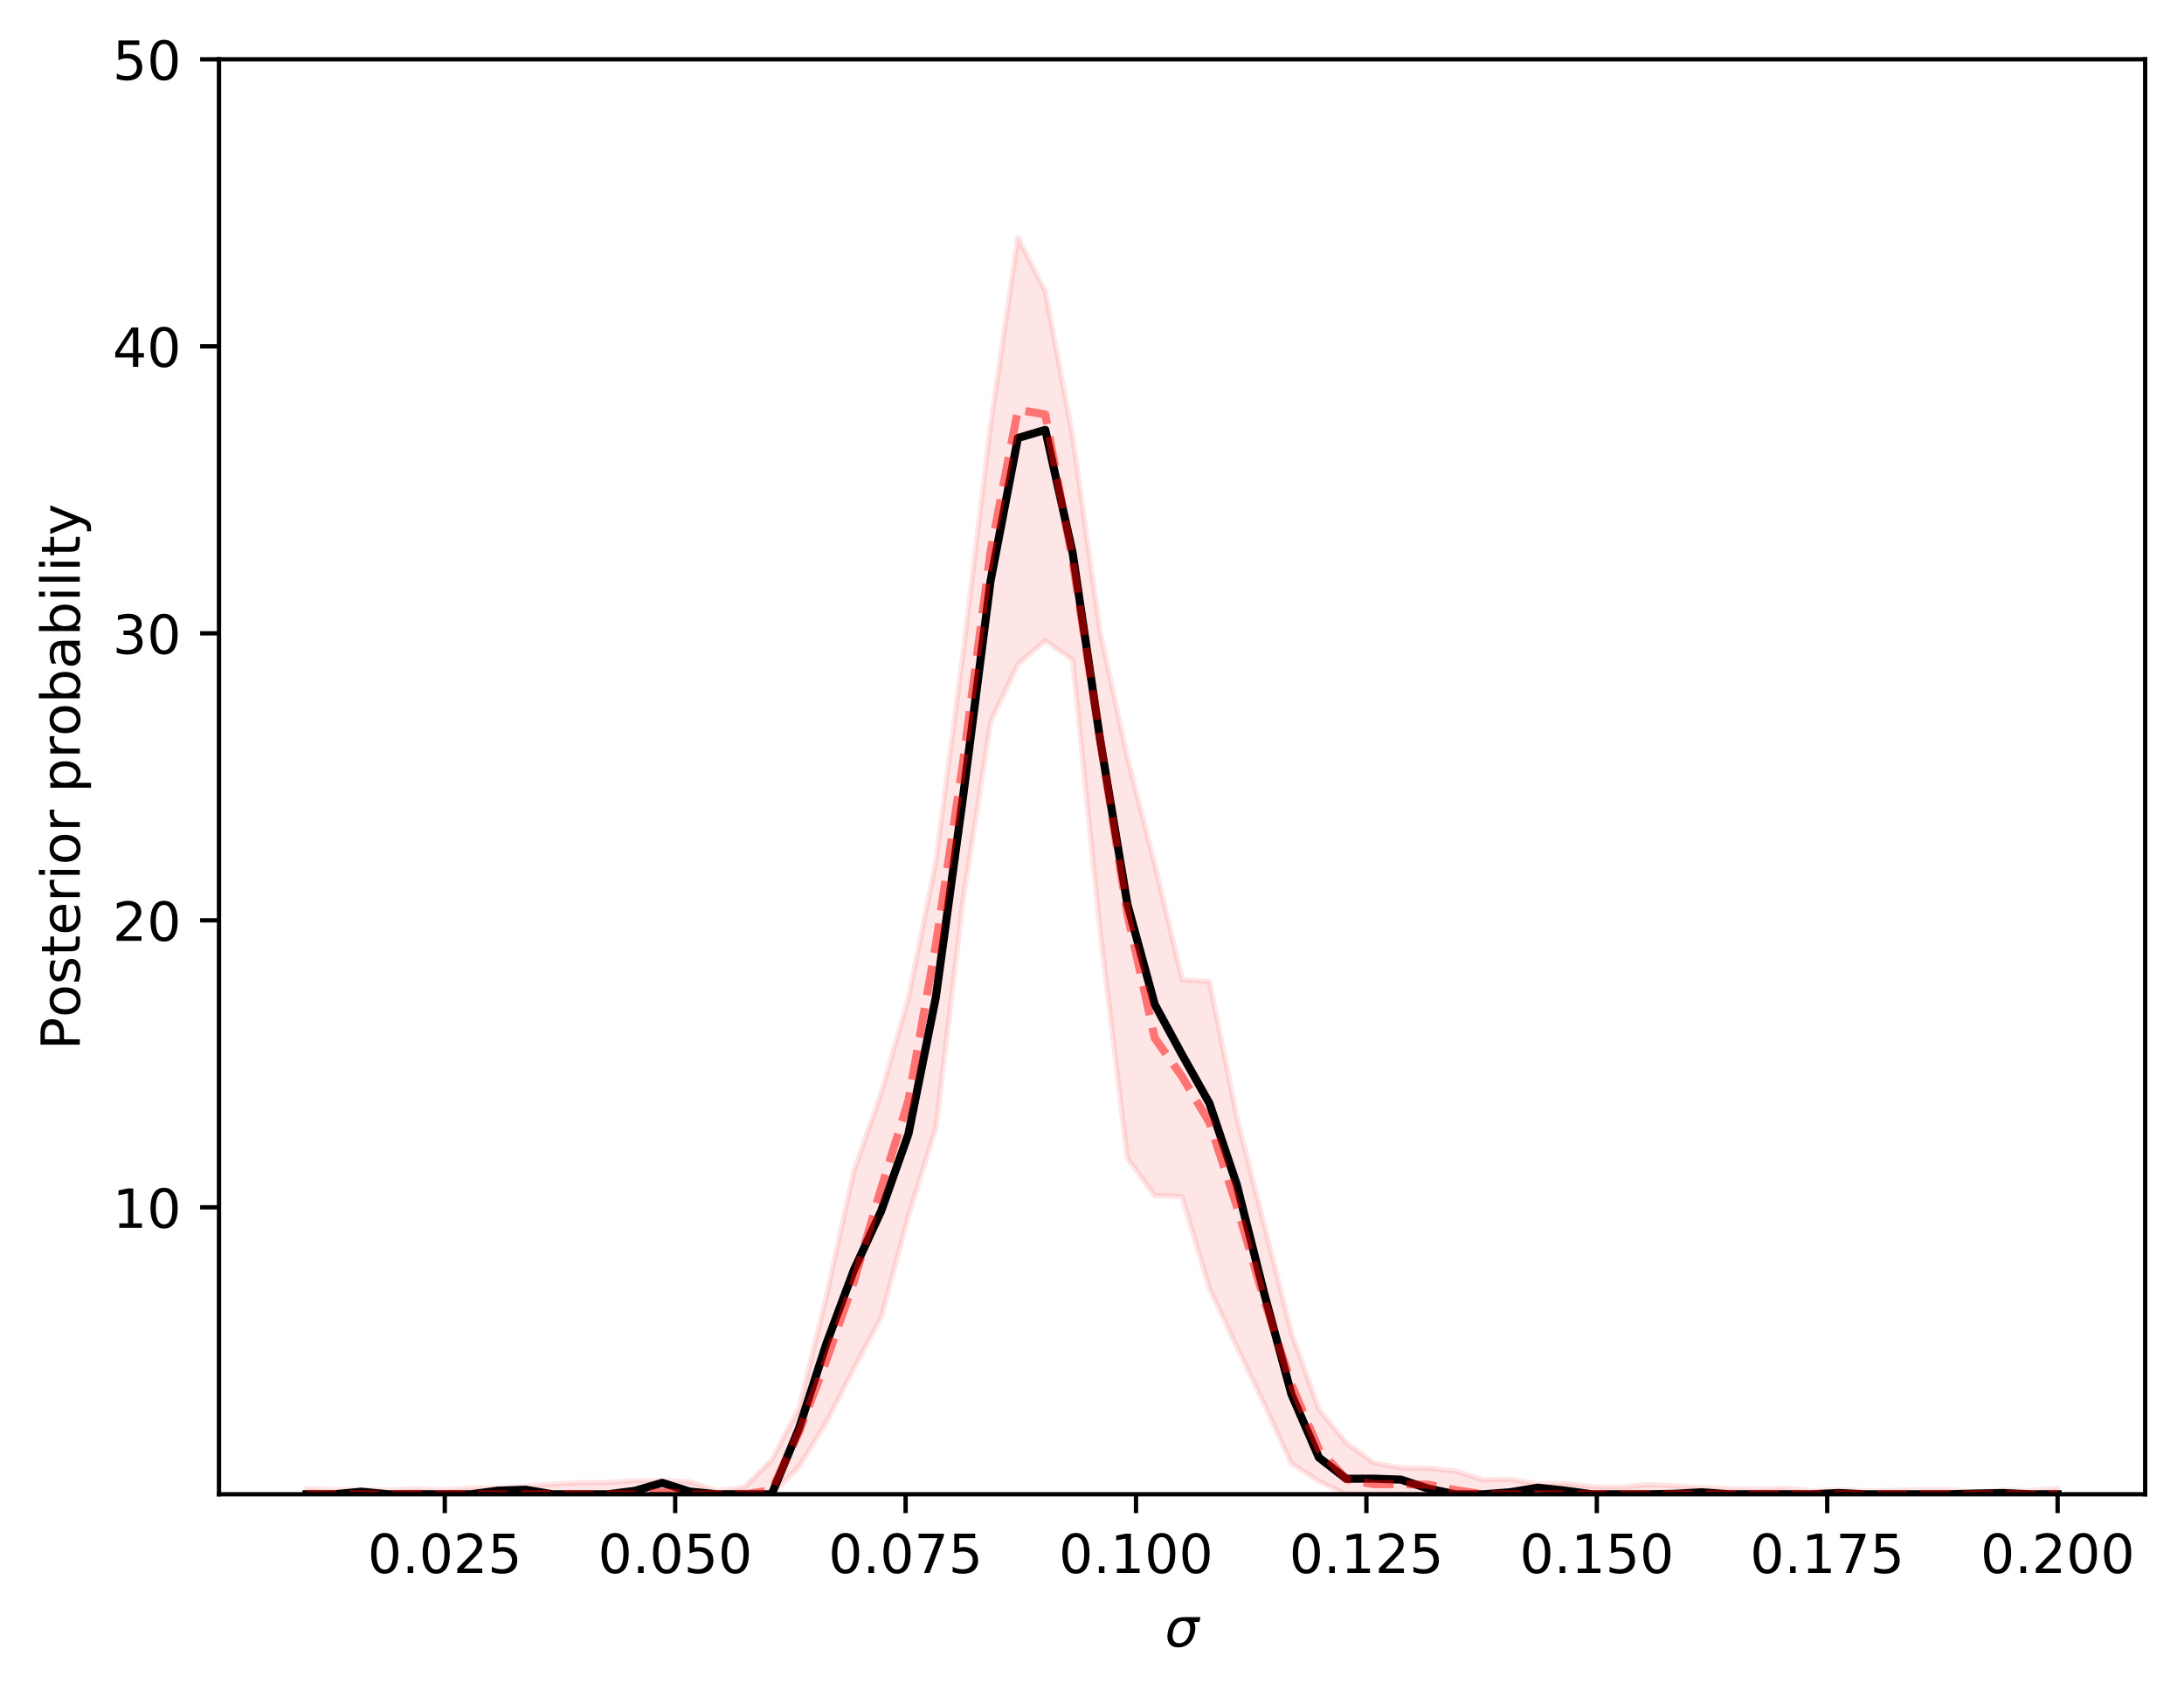
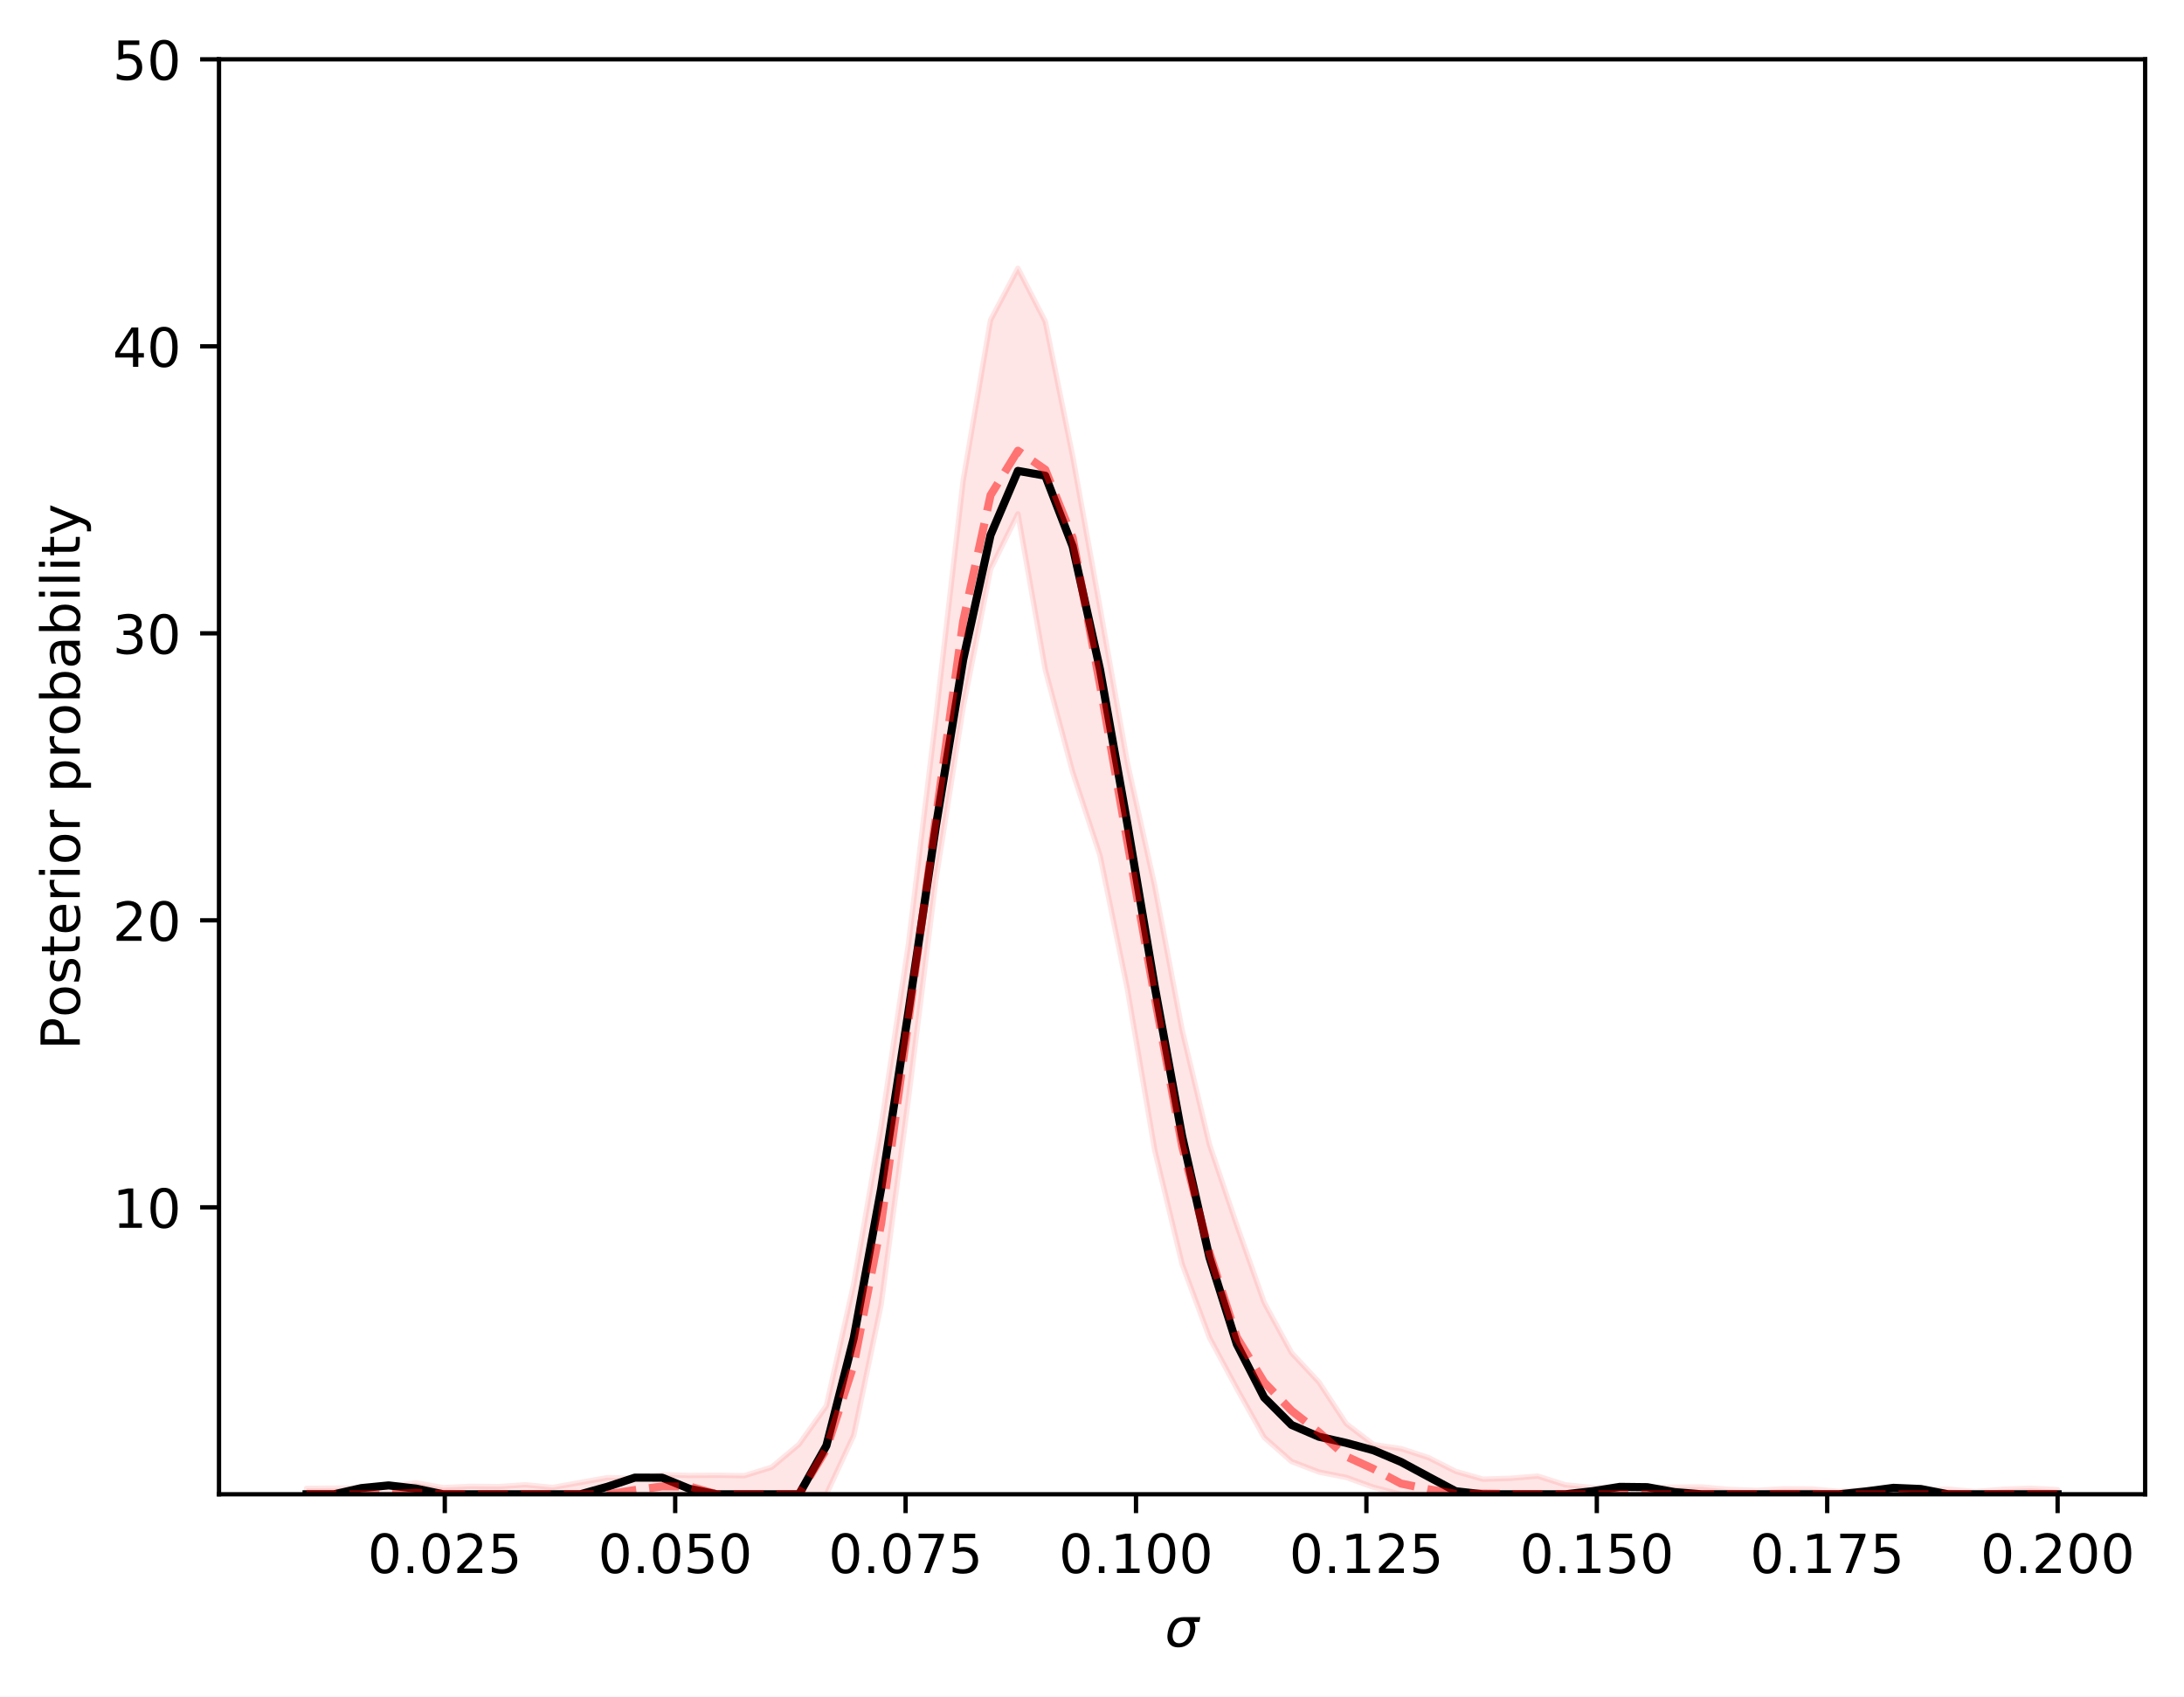
<svg xmlns="http://www.w3.org/2000/svg" xmlns:xlink="http://www.w3.org/1999/xlink" height="314.667pt" version="1.1" viewBox="0 0 404.923 314.667" width="404.923pt">
  <defs>
    <style type="text/css">
*{stroke-linecap:butt;stroke-linejoin:round;}
  </style>
  </defs>
  <g id="figure_1">
    <g id="patch_1">
      <path d="M 0 314.667  L 404.923 314.667  L 404.923 0  L 0 0  z " style="fill:#ffffff;" />
    </g>
    <g id="axes_1">
      <g id="patch_2">
        <path d="M 40.603 277.111  L 397.723 277.111  L 397.723 10.999  L 40.603 10.999  z " style="fill:#ffffff;" />
      </g>
      <g id="PolyCollection_1">
        <defs>
-           <path d="M 56.836 -38.605  L 56.836 -37.551  L 61.909 -37.551  L 66.981 -37.551  L 72.054 -37.551  L 77.127 -37.551  L 82.199 -37.551  L 87.272 -37.551  L 92.345 -37.551  L 97.418 -37.551  L 102.49 -37.551  L 107.563 -37.551  L 112.636 -37.551  L 117.709 -37.551  L 122.781 -37.551  L 127.854 -37.551  L 132.927 -37.551  L 137.999 -37.551  L 143.072 -37.551  L 148.145 -42.663  L 153.218 -50.934  L 158.29 -60.851  L 163.363 -70.377  L 168.436 -89.247  L 173.509 -105.53  L 178.581 -147.959  L 183.654 -180.806  L 188.727 -191.497  L 193.799 -195.846  L 198.872 -192.309  L 203.945 -142.294  L 209.018 -99.895  L 214.09 -92.951  L 219.163 -92.76  L 224.236 -75.743  L 229.309 -64.892  L 234.381 -54.305  L 239.454 -43.227  L 244.527 -39.983  L 249.599 -37.551  L 254.672 -37.551  L 259.745 -37.551  L 264.818 -37.551  L 269.89 -37.551  L 274.963 -37.551  L 280.036 -37.551  L 285.109 -37.551  L 290.181 -37.551  L 295.254 -37.551  L 300.327 -37.551  L 305.399 -37.551  L 310.472 -37.551  L 315.545 -37.551  L 320.618 -37.551  L 325.69 -37.551  L 330.763 -37.551  L 335.836 -37.551  L 340.909 -37.551  L 345.981 -37.551  L 351.054 -37.551  L 356.127 -37.551  L 361.199 -37.551  L 366.272 -37.551  L 371.345 -37.551  L 376.418 -37.551  L 381.49 -37.551  L 381.49 -38.677  L 381.49 -38.677  L 376.418 -38.21  L 371.345 -38.33  L 366.272 -37.861  L 361.199 -38.42  L 356.127 -38.399  L 351.054 -38.252  L 345.981 -38.18  L 340.909 -38.364  L 335.836 -38.187  L 330.763 -38.68  L 325.69 -38.496  L 320.618 -38.584  L 315.545 -38.802  L 310.472 -39.105  L 305.399 -39.342  L 300.327 -38.825  L 295.254 -38.965  L 290.181 -39.56  L 285.109 -39.492  L 280.036 -40.331  L 274.963 -40.253  L 269.89 -41.842  L 264.818 -42.379  L 259.745 -42.449  L 254.672 -43.402  L 249.599 -47.093  L 244.527 -53.282  L 239.454 -67.417  L 234.381 -87.503  L 229.309 -107.412  L 224.236 -132.614  L 219.163 -133.001  L 214.09 -154.309  L 209.018 -174.115  L 203.945 -197.481  L 198.872 -233.633  L 193.799 -260.582  L 188.727 -270.576  L 183.654 -235.758  L 178.581 -193.685  L 173.509 -154.884  L 168.436 -129.574  L 163.363 -111.947  L 158.29 -97.386  L 153.218 -74.215  L 148.145 -53.541  L 143.072 -43.919  L 137.999 -38.862  L 132.927 -38.226  L 127.854 -39.871  L 122.781 -40.064  L 117.709 -40.086  L 112.636 -39.715  L 107.563 -39.697  L 102.49 -39.431  L 97.418 -39.03  L 92.345 -38.727  L 87.272 -38.747  L 82.199 -38.329  L 77.127 -38.565  L 72.054 -38.305  L 66.981 -38.426  L 61.909 -38.363  L 56.836 -38.605  z " id="m93c10d0c57" style="stroke:#ff0000;stroke-opacity:0.1;" />
+           <path d="M 56.836 -38.647  L 56.836 -37.551  L 61.909 -37.551  L 66.981 -37.551  L 72.054 -37.551  L 77.127 -37.551  L 82.199 -37.551  L 87.272 -37.551  L 92.345 -37.551  L 97.418 -37.551  L 102.49 -37.551  L 107.563 -37.551  L 112.636 -37.551  L 117.709 -37.551  L 122.781 -37.551  L 127.854 -37.551  L 132.927 -37.551  L 137.999 -37.551  L 143.072 -37.551  L 148.145 -37.551  L 153.218 -37.551  L 158.29 -48.499  L 163.363 -72.727  L 168.436 -110.999  L 173.509 -151.484  L 178.581 -183.526  L 183.654 -209.11  L 188.727 -219.381  L 193.799 -190.476  L 198.872 -171.475  L 203.945 -156.022  L 209.018 -131.278  L 214.09 -101.38  L 219.163 -80.275  L 224.236 -66.618  L 229.309 -57.166  L 234.381 -48.102  L 239.454 -43.637  L 244.527 -41.687  L 249.599 -40.683  L 254.672 -38.849  L 259.745 -37.551  L 264.818 -37.551  L 269.89 -37.551  L 274.963 -37.551  L 280.036 -37.551  L 285.109 -37.551  L 290.181 -37.551  L 295.254 -37.551  L 300.327 -37.551  L 305.399 -37.551  L 310.472 -37.551  L 315.545 -37.551  L 320.618 -37.551  L 325.69 -37.551  L 330.763 -37.551  L 335.836 -37.551  L 340.909 -37.551  L 345.981 -37.551  L 351.054 -37.551  L 356.127 -37.551  L 361.199 -37.551  L 366.272 -37.551  L 371.345 -37.551  L 376.418 -37.551  L 381.49 -37.551  L 381.49 -38.396  L 381.49 -38.396  L 376.418 -38.673  L 371.345 -38.473  L 366.272 -38.054  L 361.199 -38.497  L 356.127 -38.374  L 351.054 -38.544  L 345.981 -38.428  L 340.909 -38.084  L 335.836 -38.538  L 330.763 -38.565  L 325.69 -38.276  L 320.618 -38.442  L 315.545 -38.911  L 310.472 -38.873  L 305.399 -38.809  L 300.327 -38.648  L 295.254 -38.793  L 290.181 -39.315  L 285.109 -40.929  L 280.036 -40.518  L 274.963 -40.357  L 269.89 -41.805  L 264.818 -44.367  L 259.745 -46.026  L 254.672 -46.758  L 249.599 -50.651  L 244.527 -58.358  L 239.454 -63.799  L 234.381 -73.13  L 229.309 -87.454  L 224.236 -102.417  L 219.163 -123.673  L 214.09 -150.391  L 209.018 -173.235  L 203.945 -201.948  L 198.872 -230.081  L 193.799 -255.045  L 188.727 -264.913  L 183.654 -255.313  L 178.581 -225.582  L 173.509 -181.499  L 168.436 -139.579  L 163.363 -105.783  L 158.29 -76.589  L 153.218 -53.953  L 148.145 -46.826  L 143.072 -42.57  L 137.999 -41  L 132.927 -41.077  L 127.854 -41.039  L 122.781 -41.188  L 117.709 -40.525  L 112.636 -40.638  L 107.563 -39.736  L 102.49 -38.813  L 97.418 -39.309  L 92.345 -38.97  L 87.272 -39.028  L 82.199 -38.78  L 77.127 -39.673  L 72.054 -39.009  L 66.981 -38.756  L 61.909 -38.688  L 56.836 -38.647  z " id="m02ddee24f8" style="stroke:#ff0000;stroke-opacity:0.1;" />
        </defs>
-         <g clip-path="url(#pee232c4abc)">
-           <use style="fill:#ff0000;fill-opacity:0.1;stroke:#ff0000;stroke-opacity:0.1;" x="0" xlink:href="#m93c10d0c57" y="314.667" />
+         <g clip-path="url(#p41d80b8341)">
+           <use style="fill:#ff0000;fill-opacity:0.1;stroke:#ff0000;stroke-opacity:0.1;" x="0" xlink:href="#m02ddee24f8" y="314.667" />
        </g>
      </g>
      <g id="matplotlib.axis_1">
        <g id="xtick_1">
          <g id="line2d_1">
            <defs>
-               <path d="M 0 0  L 0 3.5  " id="m78002dcbb9" style="stroke:#000000;stroke-width:0.8;" />
-             </defs>
-             <g>
-               <use style="stroke:#000000;stroke-width:0.8;" x="82.466" xlink:href="#m78002dcbb9" y="277.111" />
+               <path d="M 0 0  L 0 3.5  " id="m649c0a48b3" style="stroke:#000000;stroke-width:0.8;" />
+             </defs>
+             <g>
+               <use style="stroke:#000000;stroke-width:0.8;" x="82.466" xlink:href="#m649c0a48b3" y="277.111" />
            </g>
          </g>
          <g id="text_1">
            <defs>
              <path d="M 31.781 66.406  Q 24.172 66.406 20.328 58.906  Q 16.5 51.422 16.5 36.375  Q 16.5 21.391 20.328 13.891  Q 24.172 6.391 31.781 6.391  Q 39.453 6.391 43.281 13.891  Q 47.125 21.391 47.125 36.375  Q 47.125 51.422 43.281 58.906  Q 39.453 66.406 31.781 66.406  z M 31.781 74.219  Q 44.047 74.219 50.516 64.516  Q 56.984 54.828 56.984 36.375  Q 56.984 17.969 50.516 8.266  Q 44.047 -1.422 31.781 -1.422  Q 19.531 -1.422 13.062 8.266  Q 6.594 17.969 6.594 36.375  Q 6.594 54.828 13.062 64.516  Q 19.531 74.219 31.781 74.219  z " id="DejaVuSans-48" />
              <path d="M 10.688 12.406  L 21 12.406  L 21 0  L 10.688 0  z " id="DejaVuSans-46" />
              <path d="M 19.188 8.297  L 53.609 8.297  L 53.609 0  L 7.328 0  L 7.328 8.297  Q 12.938 14.109 22.625 23.891  Q 32.328 33.688 34.812 36.531  Q 39.547 41.844 41.422 45.531  Q 43.312 49.219 43.312 52.781  Q 43.312 58.594 39.234 62.25  Q 35.156 65.922 28.609 65.922  Q 23.969 65.922 18.812 64.312  Q 13.672 62.703 7.812 59.422  L 7.812 69.391  Q 13.766 71.781 18.938 73  Q 24.125 74.219 28.422 74.219  Q 39.75 74.219 46.484 68.547  Q 53.219 62.891 53.219 53.422  Q 53.219 48.922 51.531 44.891  Q 49.859 40.875 45.406 35.406  Q 44.188 33.984 37.641 27.219  Q 31.109 20.453 19.188 8.297  z " id="DejaVuSans-50" />
              <path d="M 10.797 72.906  L 49.516 72.906  L 49.516 64.594  L 19.828 64.594  L 19.828 46.734  Q 21.969 47.469 24.109 47.828  Q 26.266 48.188 28.422 48.188  Q 40.625 48.188 47.75 41.5  Q 54.891 34.812 54.891 23.391  Q 54.891 11.625 47.562 5.094  Q 40.234 -1.422 26.906 -1.422  Q 22.312 -1.422 17.547 -0.641  Q 12.797 0.141 7.719 1.703  L 7.719 11.625  Q 12.109 9.234 16.797 8.062  Q 21.484 6.891 26.703 6.891  Q 35.156 6.891 40.078 11.328  Q 45.016 15.766 45.016 23.391  Q 45.016 31 40.078 35.438  Q 35.156 39.891 26.703 39.891  Q 22.75 39.891 18.812 39.016  Q 14.891 38.141 10.797 36.281  z " id="DejaVuSans-53" />
            </defs>
            <g transform="translate(68.15241 291.7097)scale(0.1 -0.1)">
              <use xlink:href="#DejaVuSans-48" />
              <use x="63.623" xlink:href="#DejaVuSans-46" />
              <use x="95.41" xlink:href="#DejaVuSans-48" />
              <use x="159.033" xlink:href="#DejaVuSans-50" />
              <use x="222.656" xlink:href="#DejaVuSans-53" />
            </g>
          </g>
        </g>
        <g id="xtick_2">
          <g id="line2d_2">
            <g>
-               <use style="stroke:#000000;stroke-width:0.8;" x="125.184" xlink:href="#m78002dcbb9" y="277.111" />
+               <use style="stroke:#000000;stroke-width:0.8;" x="125.184" xlink:href="#m649c0a48b3" y="277.111" />
            </g>
          </g>
          <g id="text_2">
            <g transform="translate(110.8701 291.7097)scale(0.1 -0.1)">
              <use xlink:href="#DejaVuSans-48" />
              <use x="63.623" xlink:href="#DejaVuSans-46" />
              <use x="95.41" xlink:href="#DejaVuSans-48" />
              <use x="159.033" xlink:href="#DejaVuSans-53" />
              <use x="222.656" xlink:href="#DejaVuSans-48" />
            </g>
          </g>
        </g>
        <g id="xtick_3">
          <g id="line2d_3">
            <g>
-               <use style="stroke:#000000;stroke-width:0.8;" x="167.902" xlink:href="#m78002dcbb9" y="277.111" />
+               <use style="stroke:#000000;stroke-width:0.8;" x="167.902" xlink:href="#m649c0a48b3" y="277.111" />
            </g>
          </g>
          <g id="text_3">
            <defs>
              <path d="M 8.203 72.906  L 55.078 72.906  L 55.078 68.703  L 28.609 0  L 18.312 0  L 43.219 64.594  L 8.203 64.594  z " id="DejaVuSans-55" />
            </defs>
            <g transform="translate(153.5878 291.7097)scale(0.1 -0.1)">
              <use xlink:href="#DejaVuSans-48" />
              <use x="63.623" xlink:href="#DejaVuSans-46" />
              <use x="95.41" xlink:href="#DejaVuSans-48" />
              <use x="159.033" xlink:href="#DejaVuSans-55" />
              <use x="222.656" xlink:href="#DejaVuSans-53" />
            </g>
          </g>
        </g>
        <g id="xtick_4">
          <g id="line2d_4">
            <g>
-               <use style="stroke:#000000;stroke-width:0.8;" x="210.62" xlink:href="#m78002dcbb9" y="277.111" />
+               <use style="stroke:#000000;stroke-width:0.8;" x="210.62" xlink:href="#m649c0a48b3" y="277.111" />
            </g>
          </g>
          <g id="text_4">
            <defs>
              <path d="M 12.406 8.297  L 28.516 8.297  L 28.516 63.922  L 10.984 60.406  L 10.984 69.391  L 28.422 72.906  L 38.281 72.906  L 38.281 8.297  L 54.391 8.297  L 54.391 0  L 12.406 0  z " id="DejaVuSans-49" />
            </defs>
            <g transform="translate(196.3055 291.7097)scale(0.1 -0.1)">
              <use xlink:href="#DejaVuSans-48" />
              <use x="63.623" xlink:href="#DejaVuSans-46" />
              <use x="95.41" xlink:href="#DejaVuSans-49" />
              <use x="159.033" xlink:href="#DejaVuSans-48" />
              <use x="222.656" xlink:href="#DejaVuSans-48" />
            </g>
          </g>
        </g>
        <g id="xtick_5">
          <g id="line2d_5">
            <g>
-               <use style="stroke:#000000;stroke-width:0.8;" x="253.337" xlink:href="#m78002dcbb9" y="277.111" />
+               <use style="stroke:#000000;stroke-width:0.8;" x="253.337" xlink:href="#m649c0a48b3" y="277.111" />
            </g>
          </g>
          <g id="text_5">
            <g transform="translate(239.0232 291.7097)scale(0.1 -0.1)">
              <use xlink:href="#DejaVuSans-48" />
              <use x="63.623" xlink:href="#DejaVuSans-46" />
              <use x="95.41" xlink:href="#DejaVuSans-49" />
              <use x="159.033" xlink:href="#DejaVuSans-50" />
              <use x="222.656" xlink:href="#DejaVuSans-53" />
            </g>
          </g>
        </g>
        <g id="xtick_6">
          <g id="line2d_6">
            <g>
-               <use style="stroke:#000000;stroke-width:0.8;" x="296.055" xlink:href="#m78002dcbb9" y="277.111" />
+               <use style="stroke:#000000;stroke-width:0.8;" x="296.055" xlink:href="#m649c0a48b3" y="277.111" />
            </g>
          </g>
          <g id="text_6">
            <g transform="translate(281.7409 291.7097)scale(0.1 -0.1)">
              <use xlink:href="#DejaVuSans-48" />
              <use x="63.623" xlink:href="#DejaVuSans-46" />
              <use x="95.41" xlink:href="#DejaVuSans-49" />
              <use x="159.033" xlink:href="#DejaVuSans-53" />
              <use x="222.656" xlink:href="#DejaVuSans-48" />
            </g>
          </g>
        </g>
        <g id="xtick_7">
          <g id="line2d_7">
            <g>
-               <use style="stroke:#000000;stroke-width:0.8;" x="338.773" xlink:href="#m78002dcbb9" y="277.111" />
+               <use style="stroke:#000000;stroke-width:0.8;" x="338.773" xlink:href="#m649c0a48b3" y="277.111" />
            </g>
          </g>
          <g id="text_7">
            <g transform="translate(324.4586 291.7097)scale(0.1 -0.1)">
              <use xlink:href="#DejaVuSans-48" />
              <use x="63.623" xlink:href="#DejaVuSans-46" />
              <use x="95.41" xlink:href="#DejaVuSans-49" />
              <use x="159.033" xlink:href="#DejaVuSans-55" />
              <use x="222.656" xlink:href="#DejaVuSans-53" />
            </g>
          </g>
        </g>
        <g id="xtick_8">
          <g id="line2d_8">
            <g>
-               <use style="stroke:#000000;stroke-width:0.8;" x="381.49" xlink:href="#m78002dcbb9" y="277.111" />
+               <use style="stroke:#000000;stroke-width:0.8;" x="381.49" xlink:href="#m649c0a48b3" y="277.111" />
            </g>
          </g>
          <g id="text_8">
            <g transform="translate(367.1763 291.7097)scale(0.1 -0.1)">
              <use xlink:href="#DejaVuSans-48" />
              <use x="63.623" xlink:href="#DejaVuSans-46" />
              <use x="95.41" xlink:href="#DejaVuSans-50" />
              <use x="159.033" xlink:href="#DejaVuSans-48" />
              <use x="222.656" xlink:href="#DejaVuSans-48" />
            </g>
          </g>
        </g>
        <g id="text_9">
          <defs>
            <path d="M 34.672 47.562  Q 27.25 47.562 22.219 42.188  Q 16.891 36.578 15.141 27.297  Q 13.188 17.484 16.312 11.812  Q 19.391 6.203 26.656 6.203  Q 33.844 6.203 39.109 11.859  Q 44.438 17.531 46.344 27.297  Q 48.047 36.234 45.016 42.188  Q 42.188 47.562 34.672 47.562  z M 36.078 54.734  L 65.922 54.688  L 64.156 45.703  L 54.109 45.703  Q 57.906 38.094 55.859 27.297  Q 53.219 13.875 45.062 6.25  Q 36.859 -1.422 25.141 -1.422  Q 13.375 -1.422 8.203 6.25  Q 3.031 13.875 5.672 27.297  Q 8.25 40.766 16.406 48.391  Q 23.188 54.734 36.078 54.734  z " id="DejaVuSans-Oblique-963" />
          </defs>
          <g transform="translate(215.9631 305.3878)scale(0.1 -0.1)">
            <use transform="translate(0 0.265625)" xlink:href="#DejaVuSans-Oblique-963" />
          </g>
        </g>
      </g>
      <g id="matplotlib.axis_2">
        <g id="ytick_1">
          <g id="line2d_9">
            <defs>
-               <path d="M 0 0  L -3.5 0  " id="m5cdf20673e" style="stroke:#000000;stroke-width:0.8;" />
-             </defs>
-             <g>
-               <use style="stroke:#000000;stroke-width:0.8;" x="40.603" xlink:href="#m5cdf20673e" y="223.893" />
+               <path d="M 0 0  L -3.5 0  " id="ma8f9a80bc0" style="stroke:#000000;stroke-width:0.8;" />
+             </defs>
+             <g>
+               <use style="stroke:#000000;stroke-width:0.8;" x="40.603" xlink:href="#ma8f9a80bc0" y="223.893" />
            </g>
          </g>
          <g id="text_10">
            <g transform="translate(20.87813 227.6923)scale(0.1 -0.1)">
              <use xlink:href="#DejaVuSans-49" />
              <use x="63.623" xlink:href="#DejaVuSans-48" />
            </g>
          </g>
        </g>
        <g id="ytick_2">
          <g id="line2d_10">
            <g>
-               <use style="stroke:#000000;stroke-width:0.8;" x="40.603" xlink:href="#m5cdf20673e" y="170.67" />
+               <use style="stroke:#000000;stroke-width:0.8;" x="40.603" xlink:href="#ma8f9a80bc0" y="170.67" />
            </g>
          </g>
          <g id="text_11">
            <g transform="translate(20.87813 174.4688)scale(0.1 -0.1)">
              <use xlink:href="#DejaVuSans-50" />
              <use x="63.623" xlink:href="#DejaVuSans-48" />
            </g>
          </g>
        </g>
        <g id="ytick_3">
          <g id="line2d_11">
            <g>
-               <use style="stroke:#000000;stroke-width:0.8;" x="40.603" xlink:href="#m5cdf20673e" y="117.446" />
+               <use style="stroke:#000000;stroke-width:0.8;" x="40.603" xlink:href="#ma8f9a80bc0" y="117.446" />
            </g>
          </g>
          <g id="text_12">
            <defs>
              <path d="M 40.578 39.312  Q 47.656 37.797 51.625 33  Q 55.609 28.219 55.609 21.188  Q 55.609 10.406 48.188 4.484  Q 40.766 -1.422 27.094 -1.422  Q 22.516 -1.422 17.656 -0.516  Q 12.797 0.391 7.625 2.203  L 7.625 11.719  Q 11.719 9.328 16.594 8.109  Q 21.484 6.891 26.812 6.891  Q 36.078 6.891 40.938 10.547  Q 45.797 14.203 45.797 21.188  Q 45.797 27.641 41.281 31.266  Q 36.766 34.906 28.719 34.906  L 20.219 34.906  L 20.219 43.016  L 29.109 43.016  Q 36.375 43.016 40.234 45.922  Q 44.094 48.828 44.094 54.297  Q 44.094 59.906 40.109 62.906  Q 36.141 65.922 28.719 65.922  Q 24.656 65.922 20.016 65.031  Q 15.375 64.156 9.812 62.312  L 9.812 71.094  Q 15.438 72.656 20.344 73.438  Q 25.25 74.219 29.594 74.219  Q 40.828 74.219 47.359 69.109  Q 53.906 64.016 53.906 55.328  Q 53.906 49.266 50.438 45.094  Q 46.969 40.922 40.578 39.312  z " id="DejaVuSans-51" />
            </defs>
            <g transform="translate(20.87813 121.2454)scale(0.1 -0.1)">
              <use xlink:href="#DejaVuSans-51" />
              <use x="63.623" xlink:href="#DejaVuSans-48" />
            </g>
          </g>
        </g>
        <g id="ytick_4">
          <g id="line2d_12">
            <g>
-               <use style="stroke:#000000;stroke-width:0.8;" x="40.603" xlink:href="#m5cdf20673e" y="64.223" />
+               <use style="stroke:#000000;stroke-width:0.8;" x="40.603" xlink:href="#ma8f9a80bc0" y="64.223" />
            </g>
          </g>
          <g id="text_13">
            <defs>
              <path d="M 37.797 64.312  L 12.891 25.391  L 37.797 25.391  z M 35.203 72.906  L 47.609 72.906  L 47.609 25.391  L 58.016 25.391  L 58.016 17.188  L 47.609 17.188  L 47.609 0  L 37.797 0  L 37.797 17.188  L 4.891 17.188  L 4.891 26.703  z " id="DejaVuSans-52" />
            </defs>
            <g transform="translate(20.87813 68.0219)scale(0.1 -0.1)">
              <use xlink:href="#DejaVuSans-52" />
              <use x="63.623" xlink:href="#DejaVuSans-48" />
            </g>
          </g>
        </g>
        <g id="ytick_5">
          <g id="line2d_13">
            <g>
-               <use style="stroke:#000000;stroke-width:0.8;" x="40.603" xlink:href="#m5cdf20673e" y="10.999" />
+               <use style="stroke:#000000;stroke-width:0.8;" x="40.603" xlink:href="#ma8f9a80bc0" y="10.999" />
            </g>
          </g>
          <g id="text_14">
            <g transform="translate(20.87813 14.79844)scale(0.1 -0.1)">
              <use xlink:href="#DejaVuSans-53" />
              <use x="63.623" xlink:href="#DejaVuSans-48" />
            </g>
          </g>
        </g>
        <g id="text_15">
          <defs>
            <path d="M 19.672 64.797  L 19.672 37.406  L 32.078 37.406  Q 38.969 37.406 42.719 40.969  Q 46.484 44.531 46.484 51.125  Q 46.484 57.672 42.719 61.234  Q 38.969 64.797 32.078 64.797  z M 9.812 72.906  L 32.078 72.906  Q 44.344 72.906 50.609 67.359  Q 56.891 61.812 56.891 51.125  Q 56.891 40.328 50.609 34.812  Q 44.344 29.297 32.078 29.297  L 19.672 29.297  L 19.672 0  L 9.812 0  z " id="DejaVuSans-80" />
            <path d="M 30.609 48.391  Q 23.391 48.391 19.188 42.75  Q 14.984 37.109 14.984 27.297  Q 14.984 17.484 19.156 11.844  Q 23.344 6.203 30.609 6.203  Q 37.797 6.203 41.984 11.859  Q 46.188 17.531 46.188 27.297  Q 46.188 37.016 41.984 42.703  Q 37.797 48.391 30.609 48.391  z M 30.609 56  Q 42.328 56 49.016 48.375  Q 55.719 40.766 55.719 27.297  Q 55.719 13.875 49.016 6.219  Q 42.328 -1.422 30.609 -1.422  Q 18.844 -1.422 12.172 6.219  Q 5.516 13.875 5.516 27.297  Q 5.516 40.766 12.172 48.375  Q 18.844 56 30.609 56  z " id="DejaVuSans-111" />
            <path d="M 44.281 53.078  L 44.281 44.578  Q 40.484 46.531 36.375 47.5  Q 32.281 48.484 27.875 48.484  Q 21.188 48.484 17.844 46.438  Q 14.5 44.391 14.5 40.281  Q 14.5 37.156 16.891 35.375  Q 19.281 33.594 26.516 31.984  L 29.594 31.297  Q 39.156 29.25 43.188 25.516  Q 47.219 21.781 47.219 15.094  Q 47.219 7.469 41.188 3.016  Q 35.156 -1.422 24.609 -1.422  Q 20.219 -1.422 15.453 -0.562  Q 10.688 0.297 5.422 2  L 5.422 11.281  Q 10.406 8.688 15.234 7.391  Q 20.062 6.109 24.812 6.109  Q 31.156 6.109 34.562 8.281  Q 37.984 10.453 37.984 14.406  Q 37.984 18.062 35.516 20.016  Q 33.062 21.969 24.703 23.781  L 21.578 24.516  Q 13.234 26.266 9.516 29.906  Q 5.812 33.547 5.812 39.891  Q 5.812 47.609 11.281 51.797  Q 16.75 56 26.812 56  Q 31.781 56 36.172 55.266  Q 40.578 54.547 44.281 53.078  z " id="DejaVuSans-115" />
            <path d="M 18.312 70.219  L 18.312 54.688  L 36.812 54.688  L 36.812 47.703  L 18.312 47.703  L 18.312 18.016  Q 18.312 11.328 20.141 9.422  Q 21.969 7.516 27.594 7.516  L 36.812 7.516  L 36.812 0  L 27.594 0  Q 17.188 0 13.234 3.875  Q 9.281 7.766 9.281 18.016  L 9.281 47.703  L 2.688 47.703  L 2.688 54.688  L 9.281 54.688  L 9.281 70.219  z " id="DejaVuSans-116" />
            <path d="M 56.203 29.594  L 56.203 25.203  L 14.891 25.203  Q 15.484 15.922 20.484 11.062  Q 25.484 6.203 34.422 6.203  Q 39.594 6.203 44.453 7.469  Q 49.312 8.734 54.109 11.281  L 54.109 2.781  Q 49.266 0.734 44.188 -0.344  Q 39.109 -1.422 33.891 -1.422  Q 20.797 -1.422 13.156 6.188  Q 5.516 13.812 5.516 26.812  Q 5.516 40.234 12.766 48.109  Q 20.016 56 32.328 56  Q 43.359 56 49.781 48.891  Q 56.203 41.797 56.203 29.594  z M 47.219 32.234  Q 47.125 39.594 43.094 43.984  Q 39.062 48.391 32.422 48.391  Q 24.906 48.391 20.391 44.141  Q 15.875 39.891 15.188 32.172  z " id="DejaVuSans-101" />
            <path d="M 41.109 46.297  Q 39.594 47.172 37.812 47.578  Q 36.031 48 33.891 48  Q 26.266 48 22.188 43.047  Q 18.109 38.094 18.109 28.812  L 18.109 0  L 9.078 0  L 9.078 54.688  L 18.109 54.688  L 18.109 46.188  Q 20.953 51.172 25.484 53.578  Q 30.031 56 36.531 56  Q 37.453 56 38.578 55.875  Q 39.703 55.766 41.062 55.516  z " id="DejaVuSans-114" />
            <path d="M 9.422 54.688  L 18.406 54.688  L 18.406 0  L 9.422 0  z M 9.422 75.984  L 18.406 75.984  L 18.406 64.594  L 9.422 64.594  z " id="DejaVuSans-105" />
            <path id="DejaVuSans-32" />
            <path d="M 18.109 8.203  L 18.109 -20.797  L 9.078 -20.797  L 9.078 54.688  L 18.109 54.688  L 18.109 46.391  Q 20.953 51.266 25.266 53.625  Q 29.594 56 35.594 56  Q 45.562 56 51.781 48.094  Q 58.016 40.188 58.016 27.297  Q 58.016 14.406 51.781 6.484  Q 45.562 -1.422 35.594 -1.422  Q 29.594 -1.422 25.266 0.953  Q 20.953 3.328 18.109 8.203  z M 48.688 27.297  Q 48.688 37.203 44.609 42.844  Q 40.531 48.484 33.406 48.484  Q 26.266 48.484 22.188 42.844  Q 18.109 37.203 18.109 27.297  Q 18.109 17.391 22.188 11.75  Q 26.266 6.109 33.406 6.109  Q 40.531 6.109 44.609 11.75  Q 48.688 17.391 48.688 27.297  z " id="DejaVuSans-112" />
            <path d="M 48.688 27.297  Q 48.688 37.203 44.609 42.844  Q 40.531 48.484 33.406 48.484  Q 26.266 48.484 22.188 42.844  Q 18.109 37.203 18.109 27.297  Q 18.109 17.391 22.188 11.75  Q 26.266 6.109 33.406 6.109  Q 40.531 6.109 44.609 11.75  Q 48.688 17.391 48.688 27.297  z M 18.109 46.391  Q 20.953 51.266 25.266 53.625  Q 29.594 56 35.594 56  Q 45.562 56 51.781 48.094  Q 58.016 40.188 58.016 27.297  Q 58.016 14.406 51.781 6.484  Q 45.562 -1.422 35.594 -1.422  Q 29.594 -1.422 25.266 0.953  Q 20.953 3.328 18.109 8.203  L 18.109 0  L 9.078 0  L 9.078 75.984  L 18.109 75.984  z " id="DejaVuSans-98" />
            <path d="M 34.281 27.484  Q 23.391 27.484 19.188 25  Q 14.984 22.516 14.984 16.5  Q 14.984 11.719 18.141 8.906  Q 21.297 6.109 26.703 6.109  Q 34.188 6.109 38.703 11.406  Q 43.219 16.703 43.219 25.484  L 43.219 27.484  z M 52.203 31.203  L 52.203 0  L 43.219 0  L 43.219 8.297  Q 40.141 3.328 35.547 0.953  Q 30.953 -1.422 24.312 -1.422  Q 15.922 -1.422 10.953 3.297  Q 6 8.016 6 15.922  Q 6 25.141 12.172 29.828  Q 18.359 34.516 30.609 34.516  L 43.219 34.516  L 43.219 35.406  Q 43.219 41.609 39.141 45  Q 35.062 48.391 27.688 48.391  Q 23 48.391 18.547 47.266  Q 14.109 46.141 10.016 43.891  L 10.016 52.203  Q 14.938 54.109 19.578 55.047  Q 24.219 56 28.609 56  Q 40.484 56 46.344 49.844  Q 52.203 43.703 52.203 31.203  z " id="DejaVuSans-97" />
            <path d="M 9.422 75.984  L 18.406 75.984  L 18.406 0  L 9.422 0  z " id="DejaVuSans-108" />
            <path d="M 32.172 -5.078  Q 28.375 -14.844 24.75 -17.812  Q 21.141 -20.797 15.094 -20.797  L 7.906 -20.797  L 7.906 -13.281  L 13.188 -13.281  Q 16.891 -13.281 18.938 -11.516  Q 21 -9.766 23.484 -3.219  L 25.094 0.875  L 2.984 54.688  L 12.5 54.688  L 29.594 11.922  L 46.688 54.688  L 56.203 54.688  z " id="DejaVuSans-121" />
          </defs>
          <g transform="translate(14.79844 194.7037)rotate(-90)scale(0.1 -0.1)">
            <use xlink:href="#DejaVuSans-80" />
            <use x="60.256" xlink:href="#DejaVuSans-111" />
            <use x="121.438" xlink:href="#DejaVuSans-115" />
            <use x="173.537" xlink:href="#DejaVuSans-116" />
            <use x="212.746" xlink:href="#DejaVuSans-101" />
            <use x="274.27" xlink:href="#DejaVuSans-114" />
            <use x="315.383" xlink:href="#DejaVuSans-105" />
            <use x="343.166" xlink:href="#DejaVuSans-111" />
            <use x="404.348" xlink:href="#DejaVuSans-114" />
            <use x="445.461" xlink:href="#DejaVuSans-32" />
            <use x="477.248" xlink:href="#DejaVuSans-112" />
            <use x="540.725" xlink:href="#DejaVuSans-114" />
            <use x="581.807" xlink:href="#DejaVuSans-111" />
            <use x="642.988" xlink:href="#DejaVuSans-98" />
            <use x="706.465" xlink:href="#DejaVuSans-97" />
            <use x="767.744" xlink:href="#DejaVuSans-98" />
            <use x="831.221" xlink:href="#DejaVuSans-105" />
            <use x="859.004" xlink:href="#DejaVuSans-108" />
            <use x="886.787" xlink:href="#DejaVuSans-105" />
            <use x="914.57" xlink:href="#DejaVuSans-116" />
            <use x="953.779" xlink:href="#DejaVuSans-121" />
          </g>
        </g>
      </g>
      <g id="line2d_14">
-         <path clip-path="url(#pee232c4abc)" d="M 56.836 277.117  L 61.909 277.117  L 66.981 276.632  L 72.054 277.117  L 77.127 277.117  L 82.199 277.117  L 87.272 277.117  L 92.345 276.436  L 97.418 276.263  L 102.49 277.117  L 107.563 277.117  L 112.636 277.117  L 117.709 276.47  L 122.781 274.986  L 127.854 276.602  L 132.927 277.117  L 137.999 277.117  L 143.072 277.117  L 148.145 264.877  L 153.218 249.175  L 158.29 235.582  L 163.363 224.612  L 168.436 210.26  L 173.509 184.937  L 178.581 147.574  L 183.654 107.738  L 188.727 81.226  L 193.799 79.724  L 198.872 102.521  L 203.945 137.014  L 209.018 167.663  L 214.09 186.253  L 219.163 195.6  L 224.236 204.609  L 229.309 219.692  L 234.381 239.834  L 239.454 258.612  L 244.527 270.297  L 249.599 274.235  L 254.672 274.214  L 259.745 274.397  L 264.818 276.057  L 269.89 277.117  L 274.963 277.117  L 280.036 276.728  L 285.109 275.889  L 290.181 276.431  L 295.254 277.117  L 300.327 277.117  L 305.399 277.117  L 310.472 277.024  L 315.545 276.742  L 320.618 277.117  L 325.69 277.117  L 330.763 277.117  L 335.836 277.117  L 340.909 276.877  L 345.981 277.117  L 351.054 277.117  L 356.127 277.117  L 361.199 277.117  L 366.272 276.974  L 371.345 276.879  L 376.418 277.117  L 381.49 277.117  " style="fill:none;stroke:#000000;stroke-linecap:square;stroke-width:1.5;" />
+         <path clip-path="url(#p41d80b8341)" d="M 56.836 277.117  L 61.909 277.117  L 66.981 275.967  L 72.054 275.466  L 77.127 276.054  L 82.199 277.117  L 87.272 277.117  L 92.345 277.117  L 97.418 277.117  L 102.49 277.117  L 107.563 277.117  L 112.636 275.706  L 117.709 274.021  L 122.781 274.037  L 127.854 276.106  L 132.927 277.117  L 137.999 277.117  L 143.072 277.117  L 148.145 277.117  L 153.218 268.096  L 158.29 248.137  L 163.363 220.475  L 168.436 187.551  L 173.509 153.277  L 178.581 122.332  L 183.654 99.219  L 188.727 87.326  L 193.799 88.218  L 198.872 101.328  L 203.945 124.142  L 209.018 152.796  L 214.09 182.944  L 219.163 210.667  L 224.236 233.192  L 229.309 249.273  L 234.381 259.165  L 239.454 264.249  L 244.527 266.442  L 249.599 267.583  L 254.672 268.964  L 259.745 271.112  L 264.818 273.844  L 269.89 276.545  L 274.963 277.117  L 280.036 277.117  L 285.109 277.117  L 290.181 277.117  L 295.254 276.54  L 300.327 275.736  L 305.399 275.792  L 310.472 276.706  L 315.545 277.117  L 320.618 277.117  L 325.69 277.117  L 330.763 277.117  L 335.836 277.117  L 340.909 277.117  L 345.981 276.582  L 351.054 275.916  L 356.127 276.133  L 361.199 277.117  L 366.272 277.117  L 371.345 277.117  L 376.418 277.117  L 381.49 277.117  " style="fill:none;stroke:#000000;stroke-linecap:square;stroke-width:1.5;" />
      </g>
      <g id="line2d_15">
-         <path clip-path="url(#pee232c4abc)" d="M 56.836 277.117  L 61.909 277.117  L 66.981 277.117  L 72.054 277.117  L 77.127 277.117  L 82.199 277.117  L 87.272 277.117  L 92.345 277.117  L 97.418 277.117  L 102.49 277.035  L 107.563 277.117  L 112.636 277.117  L 117.709 277.117  L 122.781 276.675  L 127.854 277.117  L 132.927 277.117  L 137.999 277.117  L 143.072 276.362  L 148.145 265.55  L 153.218 252.262  L 158.29 237.741  L 163.363 220.447  L 168.436 204.06  L 173.509 175.261  L 178.581 141.26  L 183.654 102.343  L 188.727 75.995  L 193.799 76.853  L 198.872 103.93  L 203.945 137.019  L 209.018 169.464  L 214.09 192.502  L 219.163 199.656  L 224.236 208.153  L 229.309 223.656  L 234.381 241.012  L 239.454 256.821  L 244.527 268.805  L 249.599 274.305  L 254.672 275.221  L 259.745 275.233  L 264.818 275.335  L 269.89 276.347  L 274.963 277.115  L 280.036 277.117  L 285.109 277.117  L 290.181 277.117  L 295.254 277.117  L 300.327 277.117  L 305.399 277.117  L 310.472 277.117  L 315.545 277.117  L 320.618 277.117  L 325.69 277.117  L 330.763 277.117  L 335.836 277.117  L 340.909 277.117  L 345.981 277.117  L 351.054 277.117  L 356.127 277.117  L 361.199 277.117  L 366.272 277.117  L 371.345 277.117  L 376.418 277.117  L 381.49 277.117  " style="fill:none;stroke:#ff0000;stroke-dasharray:5.55,2.4;stroke-dashoffset:0;stroke-opacity:0.5;stroke-width:1.5;" />
+         <path clip-path="url(#p41d80b8341)" d="M 56.836 277.117  L 61.909 277.117  L 66.981 277.117  L 72.054 277.117  L 77.127 276.843  L 82.199 277.067  L 87.272 277.102  L 92.345 277.117  L 97.418 277.117  L 102.49 277.117  L 107.563 277.117  L 112.636 277.117  L 117.709 276.326  L 122.781 275.655  L 127.854 275.672  L 132.927 277.117  L 137.999 277.117  L 143.072 277.117  L 148.145 277.117  L 153.218 268.745  L 158.29 253.064  L 163.363 226.951  L 168.436 189.215  L 173.509 151.741  L 178.581 115.183  L 183.654 91.831  L 188.727 83.59  L 193.799 87.094  L 198.872 99.718  L 203.945 126.968  L 209.018 156.13  L 214.09 184.912  L 219.163 212.503  L 224.236 232.309  L 229.309 247.998  L 234.381 256.352  L 239.454 261.602  L 244.527 265.596  L 249.599 270.096  L 254.672 272.419  L 259.745 275.12  L 264.818 276.176  L 269.89 277.028  L 274.963 276.989  L 280.036 277.058  L 285.109 277.117  L 290.181 277.117  L 295.254 277.117  L 300.327 277.117  L 305.399 277.117  L 310.472 277.104  L 315.545 277.117  L 320.618 277.117  L 325.69 277.117  L 330.763 277.117  L 335.836 277.117  L 340.909 277.117  L 345.981 277.117  L 351.054 277.117  L 356.127 277.117  L 361.199 277.117  L 366.272 277.117  L 371.345 277.117  L 376.418 277.117  L 381.49 277.117  " style="fill:none;stroke:#ff0000;stroke-dasharray:5.55,2.4;stroke-dashoffset:0;stroke-opacity:0.5;stroke-width:1.5;" />
      </g>
      <g id="patch_3">
        <path d="M 40.603 277.111  L 40.603 10.999  " style="fill:none;stroke:#000000;stroke-linecap:square;stroke-linejoin:miter;stroke-width:0.8;" />
      </g>
      <g id="patch_4">
        <path d="M 397.723 277.111  L 397.723 10.999  " style="fill:none;stroke:#000000;stroke-linecap:square;stroke-linejoin:miter;stroke-width:0.8;" />
      </g>
      <g id="patch_5">
        <path d="M 40.603 277.111  L 397.723 277.111  " style="fill:none;stroke:#000000;stroke-linecap:square;stroke-linejoin:miter;stroke-width:0.8;" />
      </g>
      <g id="patch_6">
        <path d="M 40.603 10.999  L 397.723 10.999  " style="fill:none;stroke:#000000;stroke-linecap:square;stroke-linejoin:miter;stroke-width:0.8;" />
      </g>
    </g>
  </g>
  <defs>
-     <clipPath id="pee232c4abc">
+     <clipPath id="p41d80b8341">
      <rect height="266.112" width="357.12" x="40.603" y="10.999" />
    </clipPath>
  </defs>
</svg>
